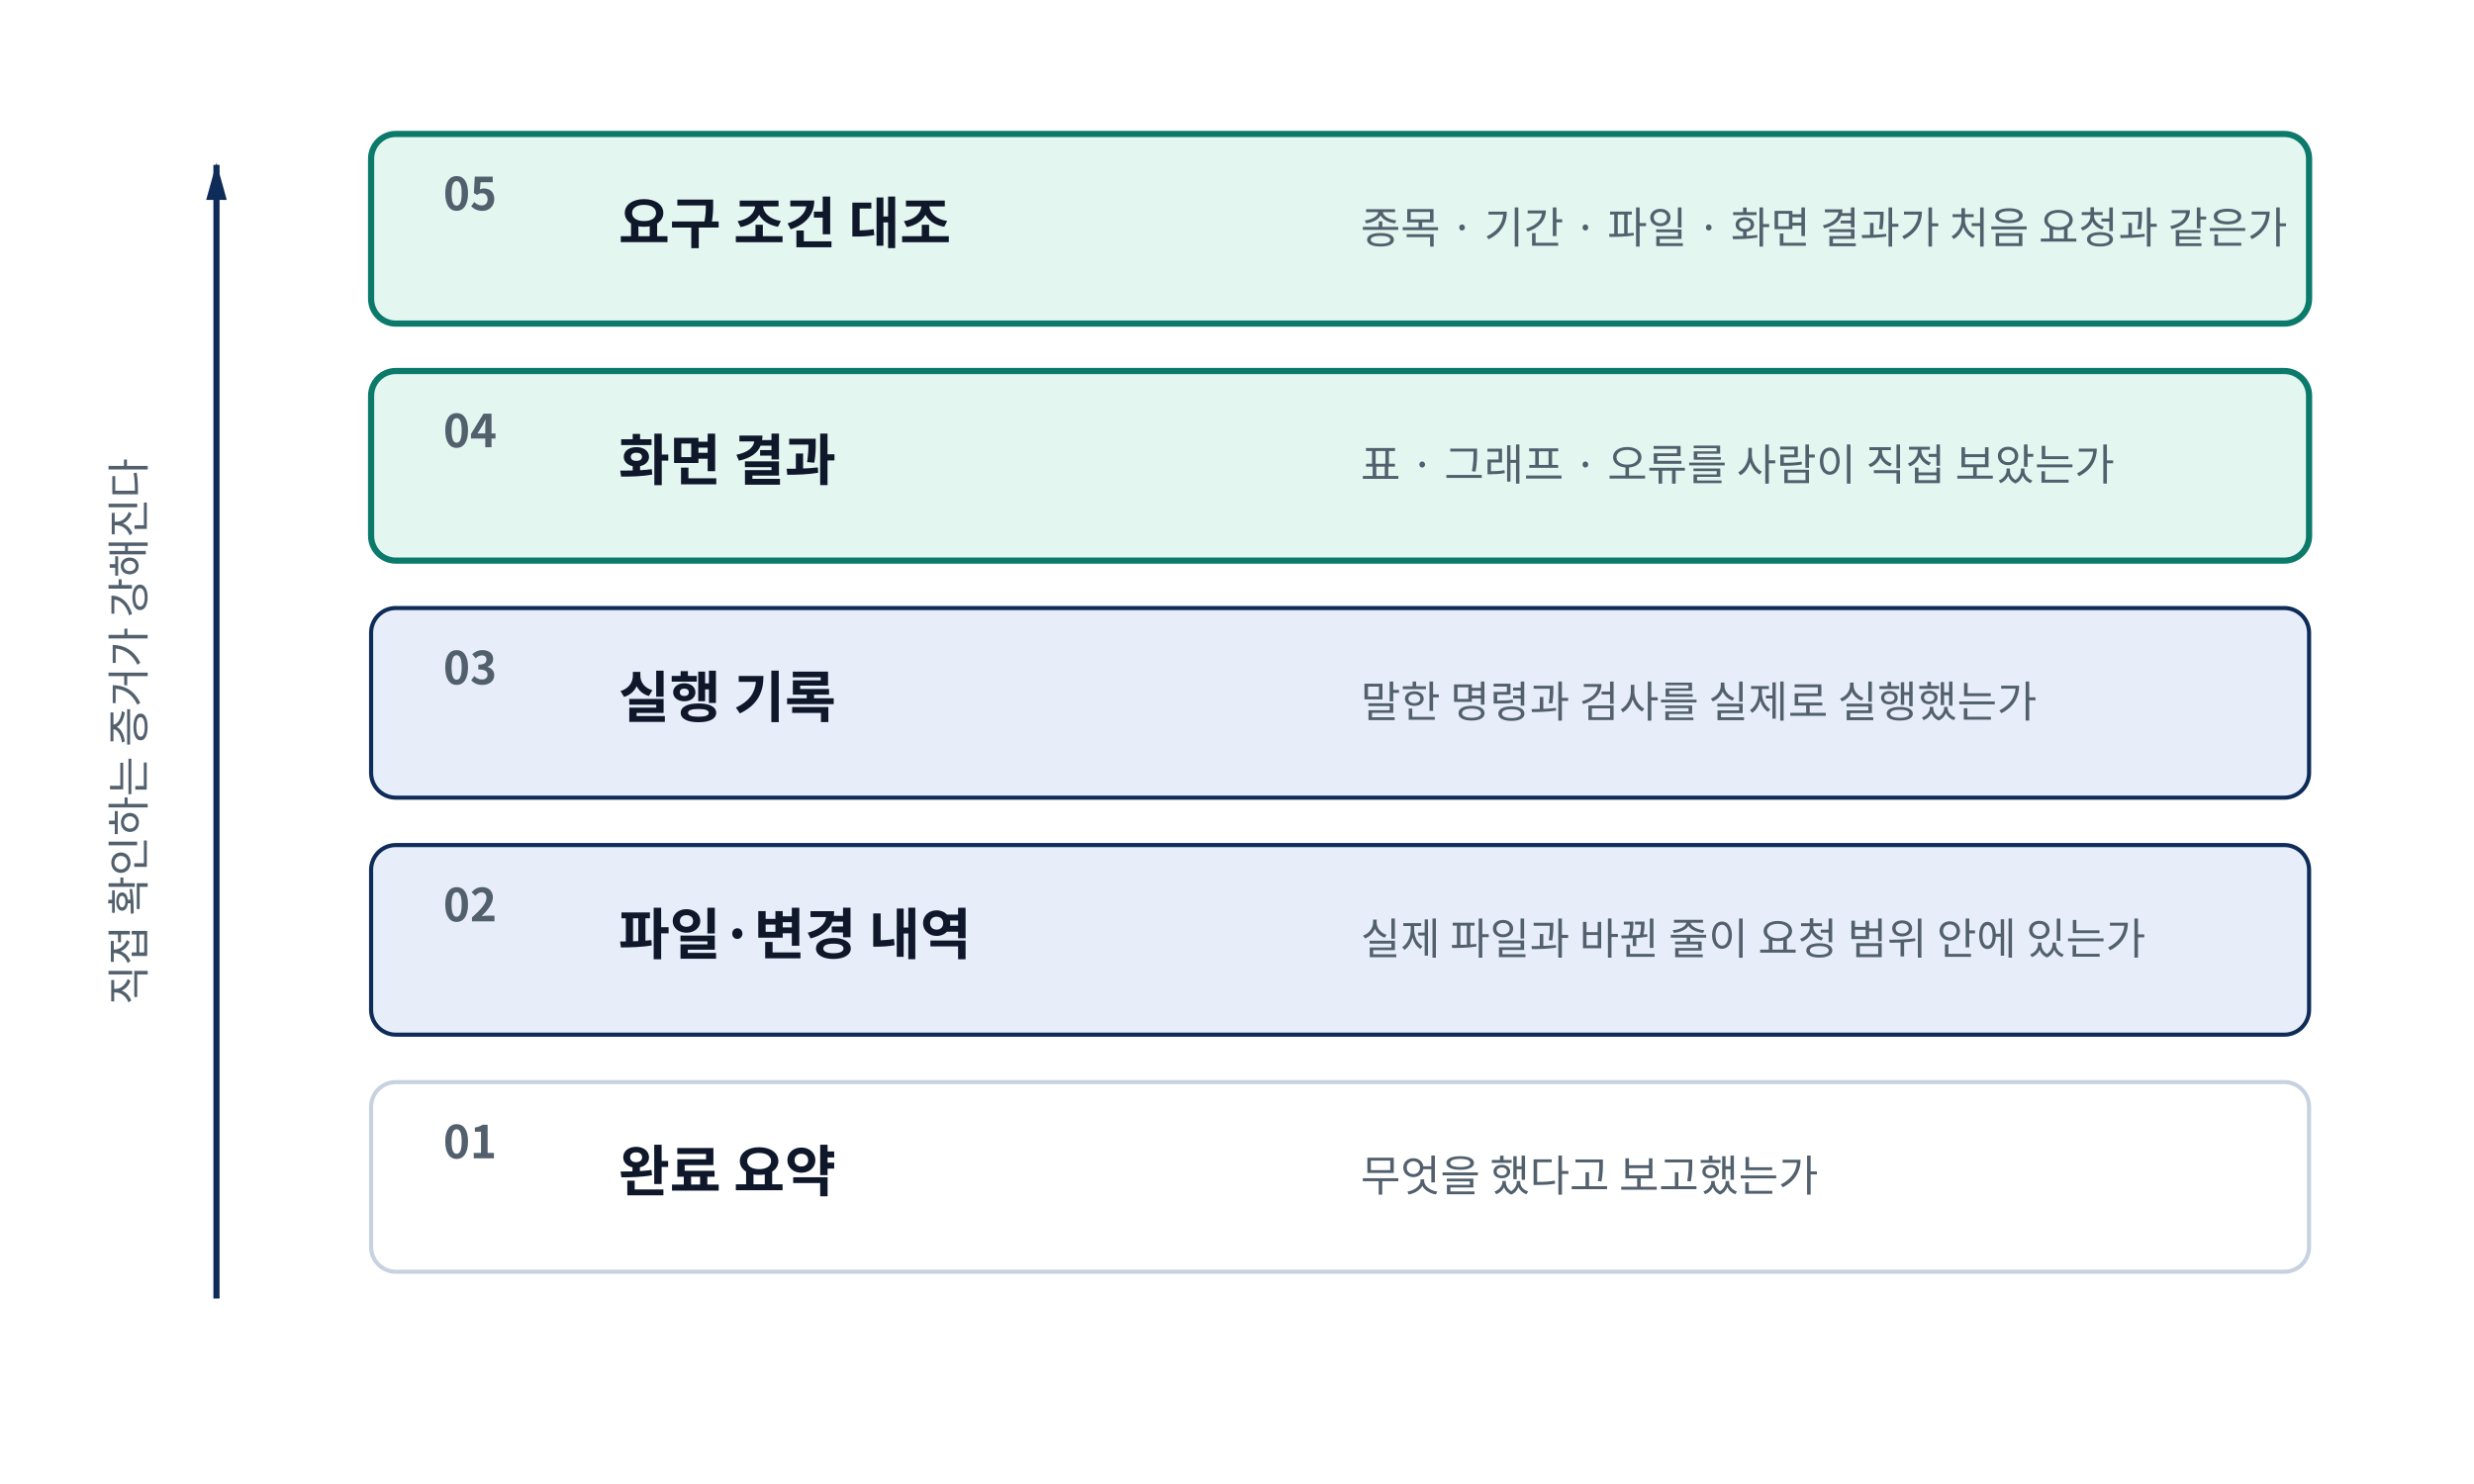
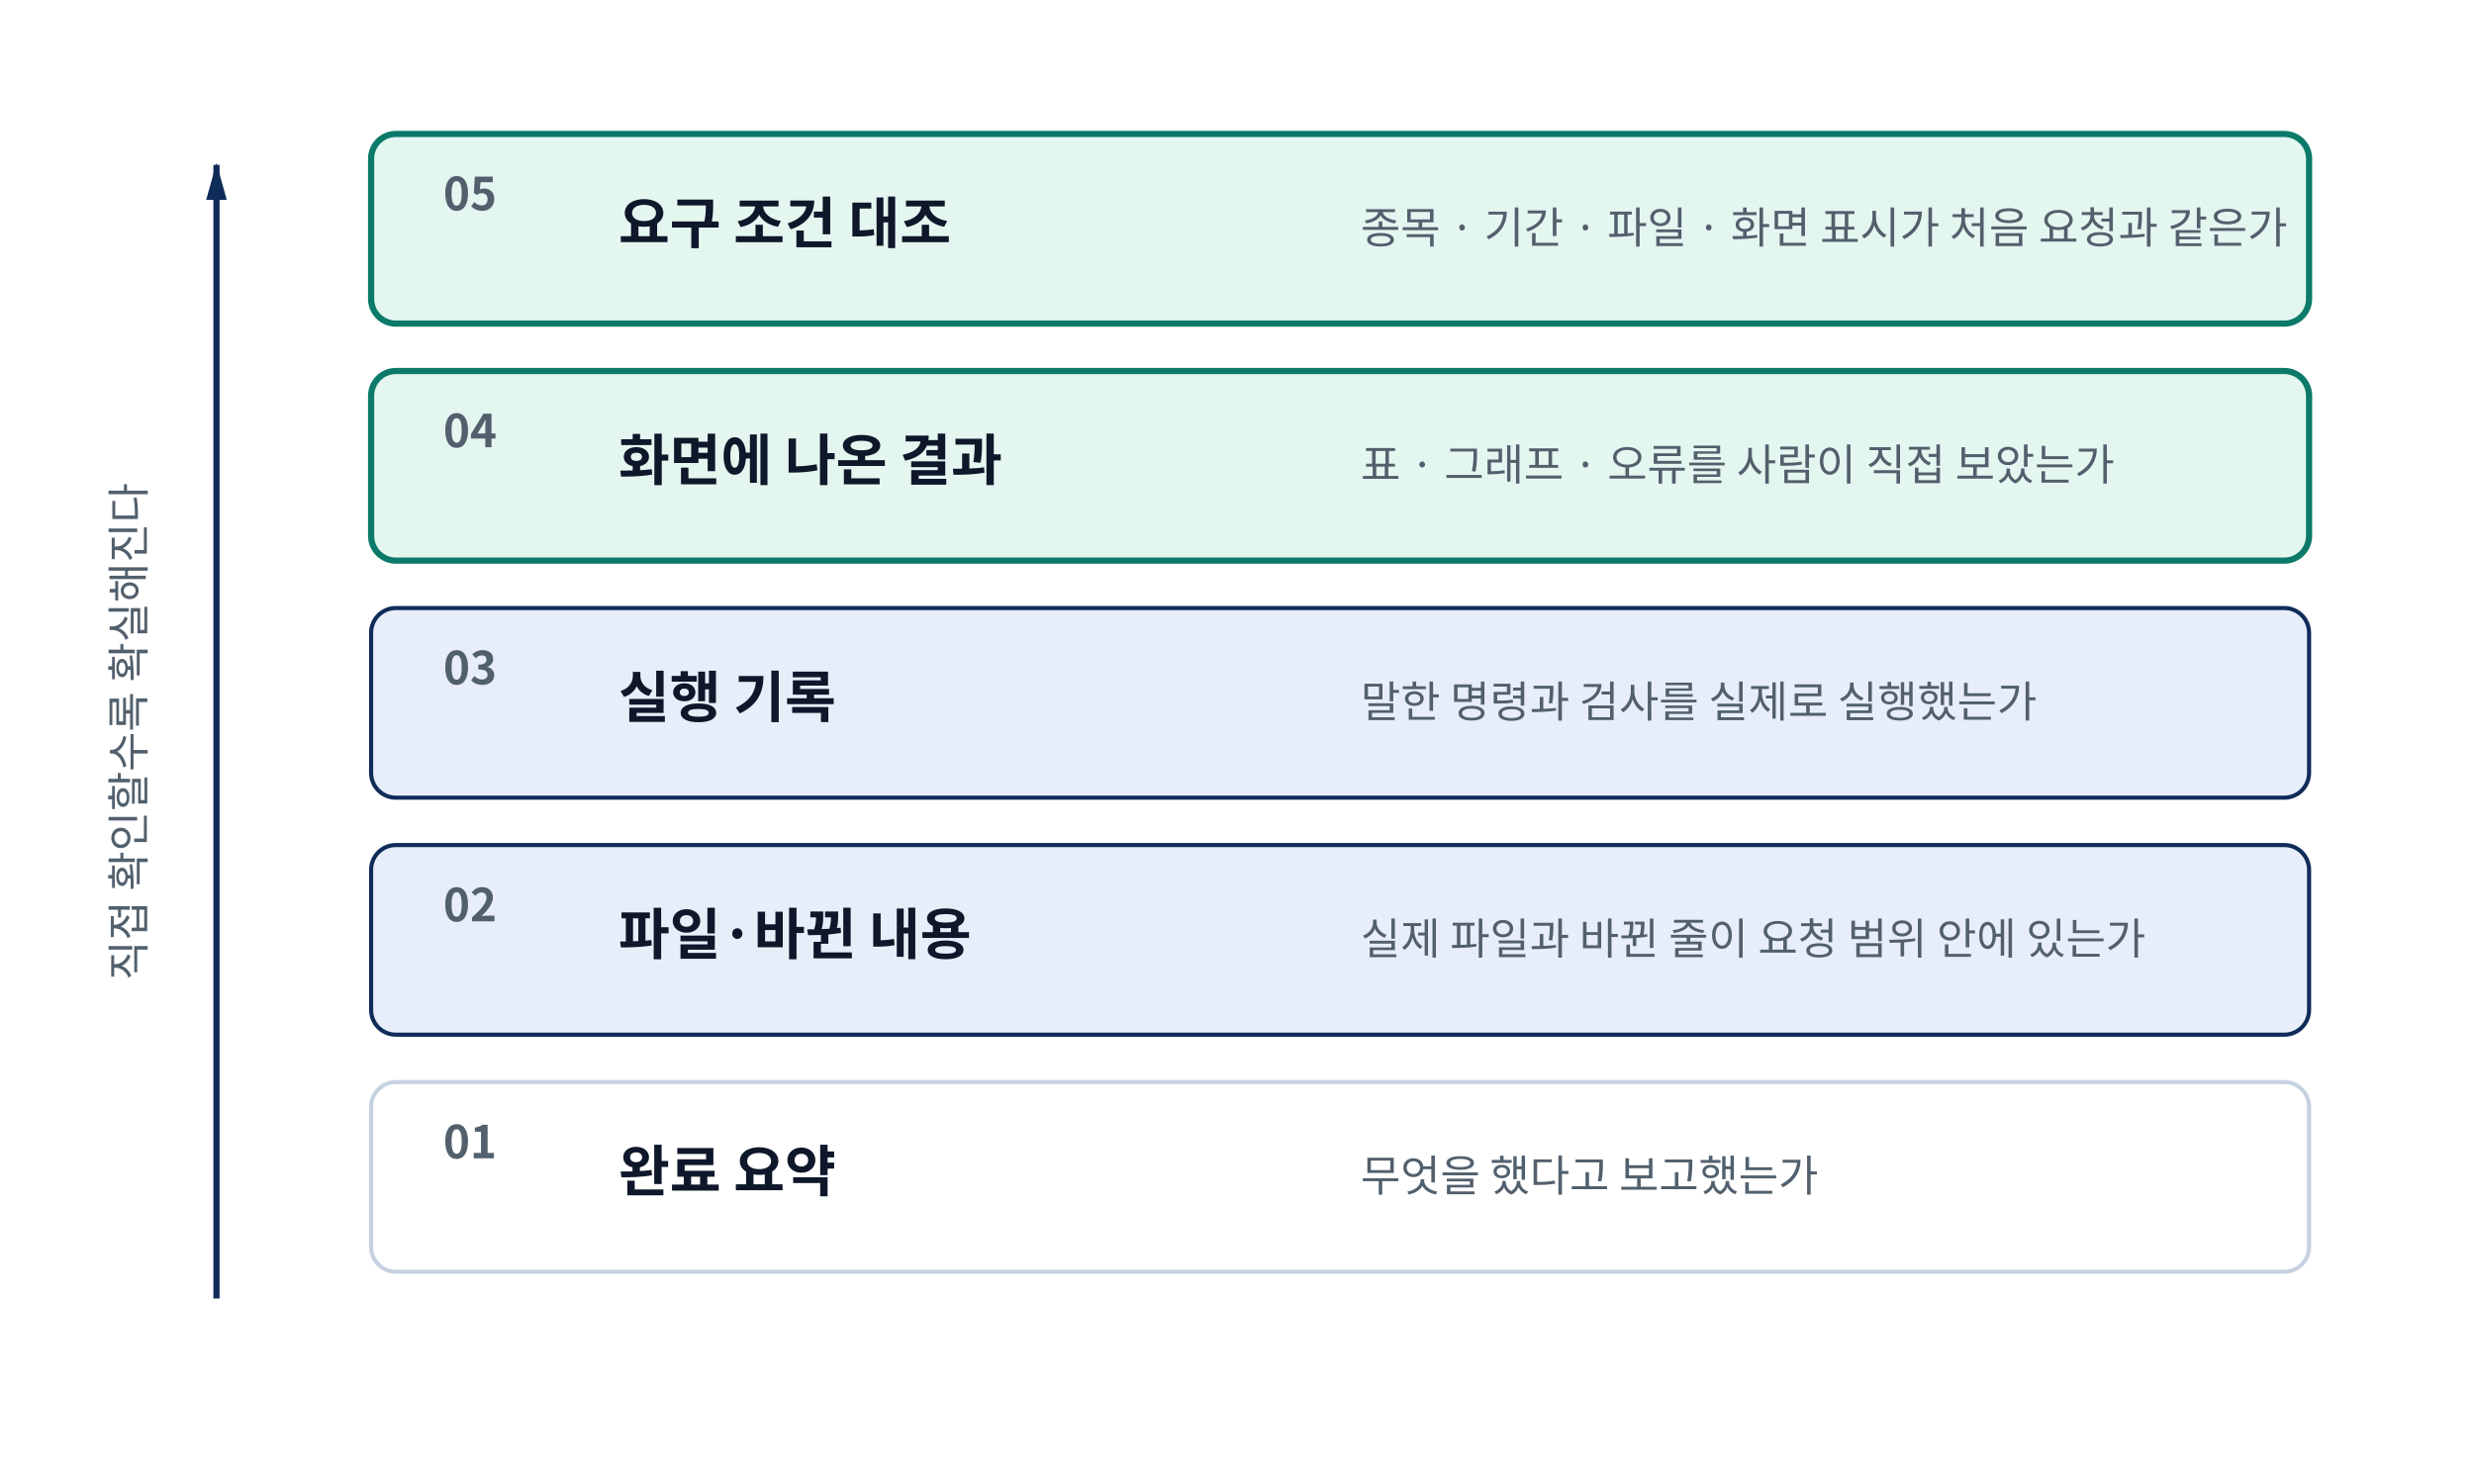
<svg xmlns="http://www.w3.org/2000/svg" viewBox="0 0 1200 720" role="img" aria-labelledby="title desc">
  <defs>
    <marker id="arrow" markerUnits="userSpaceOnUse" viewBox="0 0 18 10" refX="17" refY="5" markerWidth="18" markerHeight="10" orient="auto">
      <path d="M0 0L18 5L0 10Z" fill="context-stroke" />
    </marker>
    <style>
      text{font-family:"Noto Sans CJK KR","Noto Sans KR",sans-serif;fill:#0F172A;font-weight:400}
      .weak{fill:#FFFFFF;stroke:#C7D2E1;stroke-width:2}
      .mid{fill:#E7EEF9;stroke:#0F2C59;stroke-width:2}
      .strong{fill:#E4F6F0;stroke:#0B7A6A;stroke-width:3}
      .num{font-size:22px;font-weight:700;fill:#52606D}
      .label{font-size:27px;font-weight:700}
      .small{font-size:21px;fill:#52606D}
      .axis{fill:none;stroke:#0F2C59;stroke-width:3;marker-end:url(#arrow)}
    </style>
  </defs>
  <rect width="1200" height="720" fill="#FFFFFF" />
  <path class="axis" d="M105 630V80" />
-   <text class="small" x="70" y="355" text-anchor="middle" transform="rotate(-90 70 355)">직접 확인하는 증거가 강해진다</text>
+   <text class="small" x="70" y="355" text-anchor="middle" transform="rotate(-90 70 355)">직접 확인할수록 확실해진다</text>
  <rect class="strong" x="180" y="65" width="940" height="92" rx="12" />
  <rect class="strong" x="180" y="180" width="940" height="92" rx="12" />
  <rect class="mid" x="180" y="295" width="940" height="92" rx="12" />
  <rect class="mid" x="180" y="410" width="940" height="92" rx="12" />
  <rect class="weak" x="180" y="525" width="940" height="92" rx="12" />
  <text class="num" x="215" y="102">05</text>
  <text class="label" x="300" y="118">요구 조건 대조</text>
-   <text class="small" x="660" y="118">종목 · 기간 · 파일 · 화면 결과가 처음 요청과 같은가</text>
+   <text class="small" x="660" y="118">종목 · 기간 · 파일 · 화면 표시가 처음 요청과 같은가</text>
  <text class="num" x="215" y="217">04</text>
-   <text class="label" x="300" y="233">화면 결과</text>
+   <text class="label" x="300" y="233">화면에 나온 결과</text>
  <text class="small" x="660" y="233">표 · 그래프 · 오류를 사람이 직접 보았는가</text>
  <text class="num" x="215" y="332">03</text>
  <text class="label" x="300" y="348">실행 기록</text>
  <text class="small" x="660" y="348">말한 명령과 검사를 실제로 실행했는가</text>
  <text class="num" x="215" y="447">02</text>
-   <text class="label" x="300" y="463">파일·변경 내역</text>
+   <text class="label" x="300" y="463">파일·바뀐 내용</text>
  <text class="small" x="660" y="463">실제 파일과 바뀐 줄이 요청 범위 안에 있는가</text>
  <text class="num" x="215" y="562">01</text>
  <text class="label" x="300" y="578">완료 요약</text>
  <text class="small" x="660" y="578">무엇을 했다고 보고했는가</text>
</svg>
